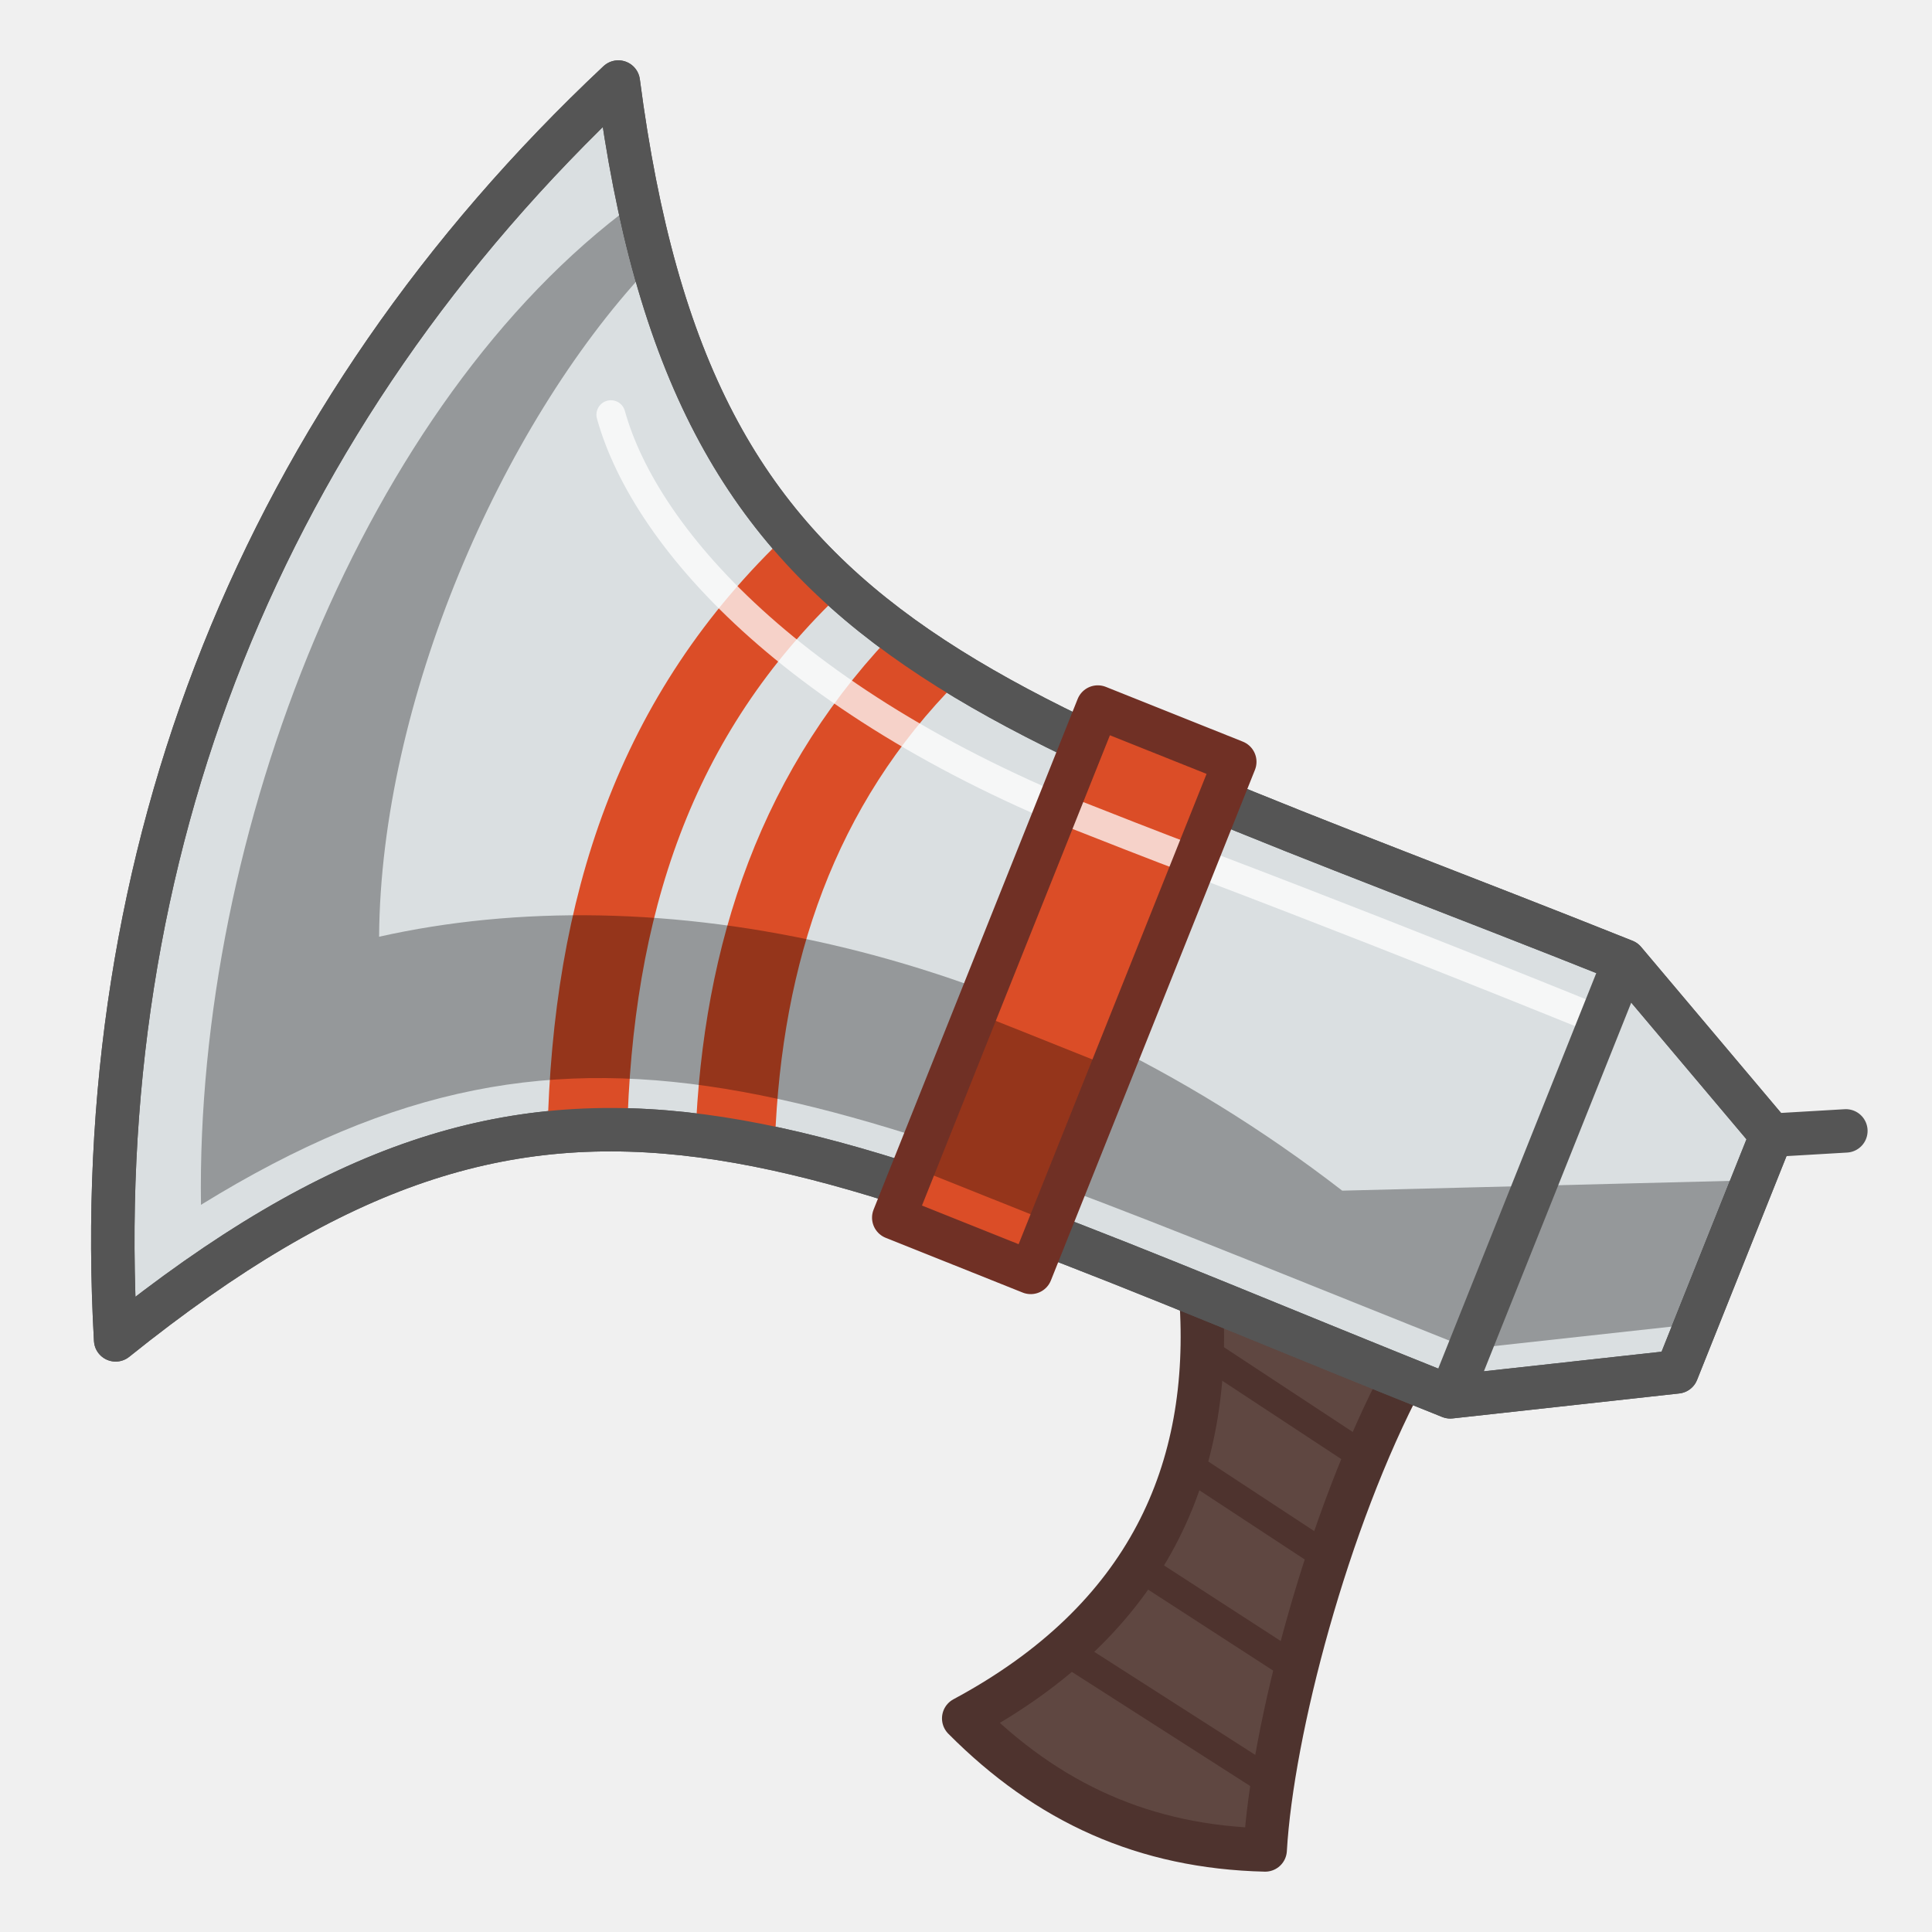
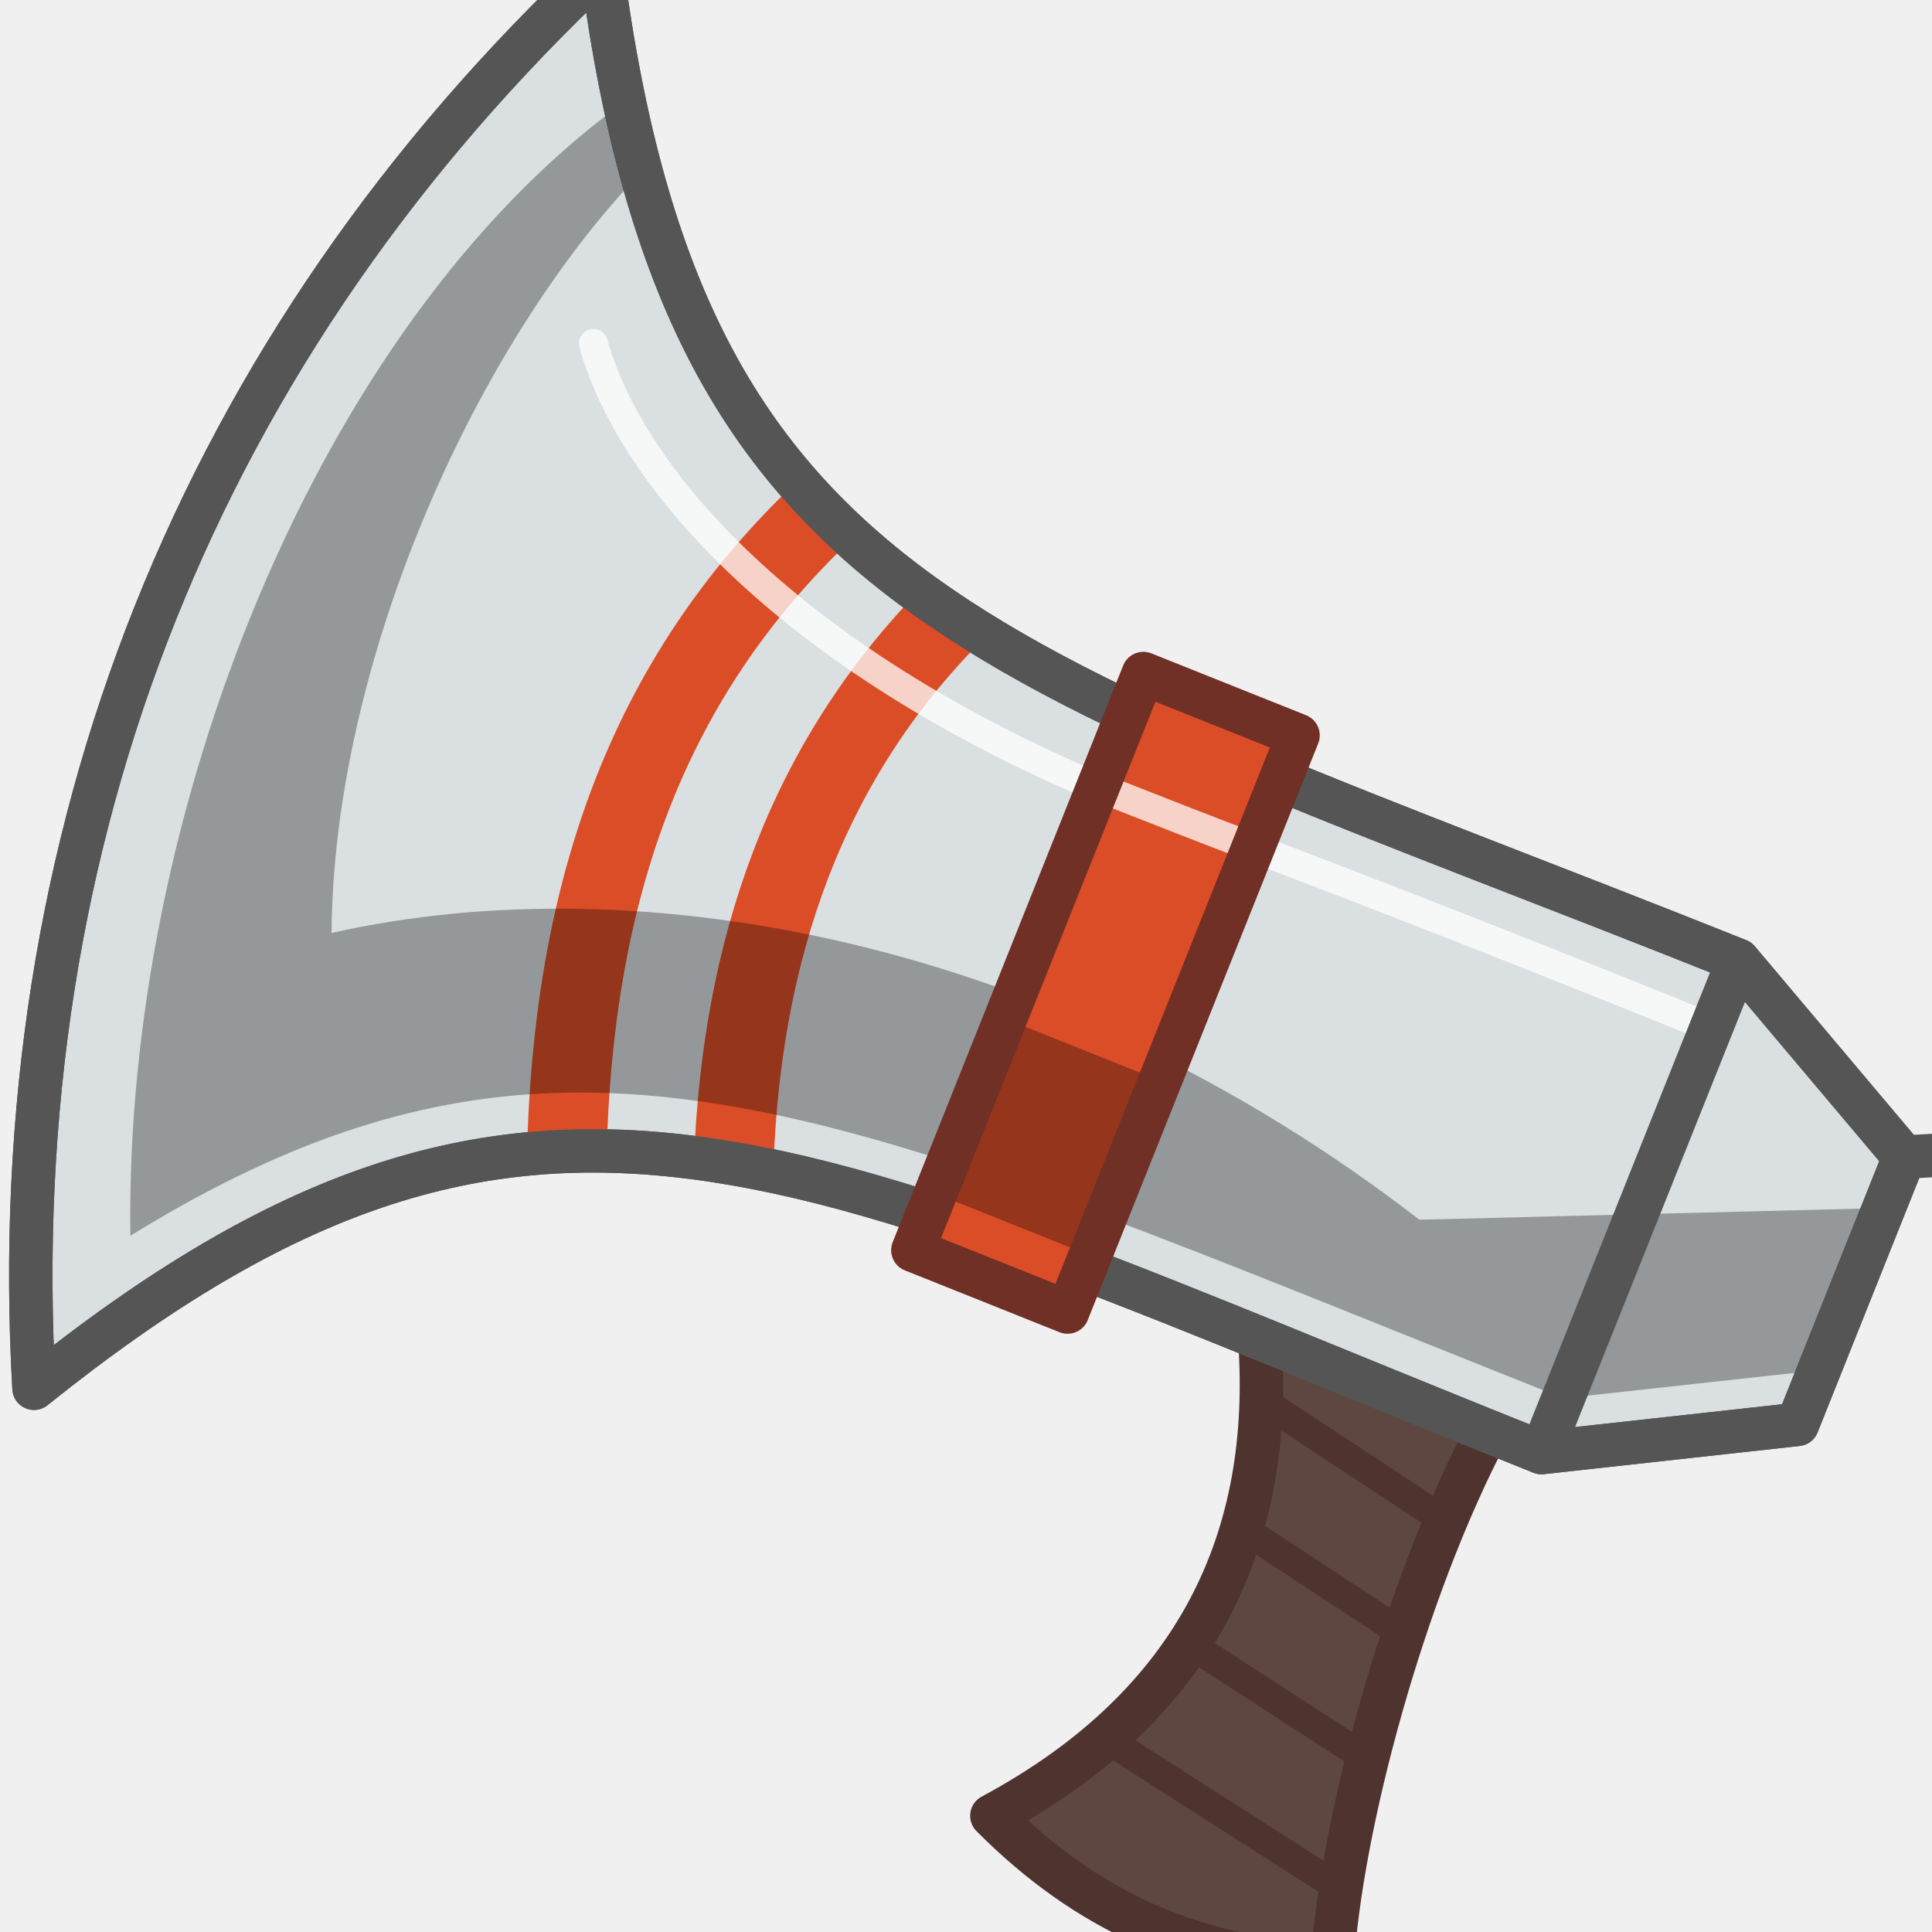
<svg xmlns="http://www.w3.org/2000/svg" version="1.1" id="svg1777" width="128" height="128" viewBox="0 0 128 128">
  <defs id="defs1781" />
  <g id="g1785" style="display:inline">
-     <path style="fill:#5f4741;fill-opacity:1;stroke:none;stroke-width:1.918;stroke-linecap:round;stroke-linejoin:round;stroke-miterlimit:4;stroke-dasharray:none;stroke-opacity:1" d="m 79.16,85.776 c 1.532,12.978 -2.5,21.866 -15.312,28.073 6.876,7.686 11.129,9.632 19.973,8.715 -1.621,-8.688 4.116,-21.853 9.164,-31.375" id="path2525" />
-     <path style="fill:none;stroke:#4e332e;stroke-width:1.918;stroke-linecap:butt;stroke-linejoin:miter;stroke-miterlimit:4;stroke-dasharray:none;stroke-opacity:1" d="m 71.049,109.65 13.734,8.791 m 1.114,-7.9 -9.75,-6.315 m 3.117,-6.767 8.52,5.596 m 2.731,-6.448 -11.023,-7.254" id="path2528" />
-     <path style="fill:none;stroke:#4e332e;stroke-width:2.877;stroke-linecap:round;stroke-linejoin:round;stroke-miterlimit:4;stroke-dasharray:none;stroke-opacity:1" d="m 79.566,85.938 c 0.804,11.463 -3.498,21.351 -15.718,27.911 5.567,5.605 11.988,8.525 19.973,8.715 0.455,-7.878 4.116,-21.853 9.164,-31.375" id="path2522" />
-     <path style="display:inline;fill:#dadfe1;fill-opacity:1;stroke:#555555;stroke-width:2.877;stroke-linecap:butt;stroke-linejoin:round;stroke-miterlimit:4;stroke-dasharray:none;stroke-opacity:1" d="M 7.661,88.77 C 5.831,56.46 17.372,27.582 40.965,5.436 45.913,43.315 63.906,46.186 107.628,63.665 l 9.736,11.548 -6.265,15.677 -15.012,1.654 C 52.365,75.064 37.021,65.183 7.661,88.77 Z" id="path2350" />
-     <path style="fill:none;stroke:#db4d27;stroke-width:5.274;stroke-linecap:butt;stroke-linejoin:miter;stroke-miterlimit:4;stroke-dasharray:none;stroke-opacity:1" d="M 61.612,43.251 C 52.861,52.062 49.173,63.121 48.707,75.542 m -9.801,-0.315 c 0.352,-15.098 4.397,-27.863 15.199,-38.033" id="path2501" />
-     <path style="display:inline;fill:#000000;fill-opacity:0.32;stroke:none;stroke-width:0.959px;stroke-linecap:butt;stroke-linejoin:miter;stroke-opacity:1" d="M 42.858,17.875 41.943,13.566 C 24.241,26.611 12.957,55.114 13.315,79.823 39.107,63.907 55.17,72.594 97.378,89.358 l 15.113,-1.658 3.681,-9.503 -27.246,0.687 C 67.56,62.375 43.242,57.988 25.116,62.061 25.22,46.535 33.164,28.276 42.858,17.875 Z" id="path2457" />
-     <path style="fill:none;stroke:#ffffff;stroke-width:1.918;stroke-linecap:round;stroke-linejoin:round;stroke-miterlimit:4;stroke-dasharray:none;stroke-opacity:0.75" d="m 40.474,27.476 c 2.321,8.365 12.651,19.876 33.985,27.82 15.445,5.75 31.471,12.291 31.471,12.291" id="path2495" />
-     <path id="path2613" style="fill:none;stroke:#555555;stroke-width:2.877;stroke-linecap:round;stroke-linejoin:round;stroke-miterlimit:4;stroke-dasharray:none;stroke-opacity:1" d="m 117.364,75.213 4.93,-0.289 M 107.628,63.665 96.087,92.543 M 7.662,88.77 C 5.831,56.46 17.372,27.582 40.965,5.436 45.914,43.315 63.907,46.186 107.628,63.665 l 9.736,11.548 -6.265,15.677 -15.012,1.654 C 52.366,75.064 37.021,65.183 7.662,88.77 Z" />
-     <rect style="display:inline;fill:#db4d27;fill-opacity:1;stroke:none;stroke-width:2.877;stroke-linejoin:round;stroke-miterlimit:4;stroke-dasharray:none;stroke-opacity:1" id="rect2424-7" width="9.773" height="36.43" x="84.923" y="16.497" transform="matrix(0.9285469,0.371215,-0.3711033,0.9285916,0,0)" />
-     <rect style="fill:#95351b;fill-opacity:1;stroke:none;stroke-width:2.877;stroke-linejoin:round;stroke-miterlimit:4;stroke-dasharray:none;stroke-opacity:1" id="rect2491" width="9.915" height="11.042" x="84.959" y="38.31" ry="0" transform="matrix(0.9285469,0.371215,-0.3711033,0.9285916,0,0)" />
-     <path style="fill:none;stroke:#ffffff;stroke-width:1.918;stroke-linecap:butt;stroke-linejoin:miter;stroke-miterlimit:4;stroke-dasharray:none;stroke-opacity:0.75" d="m 70.25,53.573 c 3.139,1.232 6.077,2.398 9.17,3.56" id="path2516" />
-     <rect style="display:inline;fill:none;fill-opacity:1;stroke:#703025;stroke-width:2.877;stroke-linejoin:round;stroke-miterlimit:4;stroke-dasharray:none;stroke-opacity:1" id="rect2424" width="9.773" height="36.43" x="84.923" y="16.497" transform="matrix(0.9285469,0.371215,-0.3711033,0.9285916,0,0)" />
+     <g id="g873" transform="matrix(1.129476,0,0,1.129416,-6.400876,-8.282603)" style="stroke-width:0.885">
+       <path style="fill:#5f4741;fill-opacity:1;stroke:none;stroke-width:1.698;stroke-linecap:round;stroke-linejoin:round;stroke-miterlimit:4;stroke-dasharray:none;stroke-opacity:1" d="m 79.16,85.776 c 1.532,12.978 -2.5,21.866 -15.312,28.073 6.876,7.686 11.129,9.632 19.973,8.715 -1.621,-8.688 4.116,-21.853 9.164,-31.375" id="path2525" />
+       <path style="fill:none;stroke:#4e332e;stroke-width:1.698;stroke-linecap:butt;stroke-linejoin:miter;stroke-miterlimit:4;stroke-dasharray:none;stroke-opacity:1" d="m 71.049,109.65 13.734,8.791 m 1.114,-7.9 -9.75,-6.315 m 3.117,-6.767 8.52,5.596 m 2.731,-6.448 -11.023,-7.254" id="path2528" />
+       <path style="fill:none;stroke:#4e332e;stroke-width:2.547;stroke-linecap:round;stroke-linejoin:round;stroke-miterlimit:4;stroke-dasharray:none;stroke-opacity:1" d="m 79.566,85.938 c 0.804,11.463 -3.498,21.351 -15.718,27.911 5.567,5.605 11.988,8.525 19.973,8.715 0.455,-7.878 4.116,-21.853 9.164,-31.375" id="path2522" />
+       <path style="display:inline;fill:#dadfe1;fill-opacity:1;stroke:#555555;stroke-width:2.547;stroke-linecap:butt;stroke-linejoin:round;stroke-miterlimit:4;stroke-dasharray:none;stroke-opacity:1" d="M 7.661,88.77 C 5.831,56.46 17.372,27.582 40.965,5.436 45.913,43.315 63.906,46.186 107.628,63.665 l 9.736,11.548 -6.265,15.677 -15.012,1.654 C 52.365,75.064 37.021,65.183 7.661,88.77 Z" id="path2350" />
+       <path style="fill:none;stroke:#db4d27;stroke-width:4.67;stroke-linecap:butt;stroke-linejoin:miter;stroke-miterlimit:4;stroke-dasharray:none;stroke-opacity:1" d="M 61.612,43.251 C 52.861,52.062 49.173,63.121 48.707,75.542 m -9.801,-0.315 c 0.352,-15.098 4.397,-27.863 15.199,-38.033" id="path2501" />
+       <path style="display:inline;fill:#000000;fill-opacity:0.32;stroke:none;stroke-width:0.849px;stroke-linecap:butt;stroke-linejoin:miter;stroke-opacity:1" d="M 42.858,17.875 41.943,13.566 C 24.241,26.611 12.957,55.114 13.315,79.823 39.107,63.907 55.17,72.594 97.378,89.358 l 15.113,-1.658 3.681,-9.503 -27.246,0.687 C 67.56,62.375 43.242,57.988 25.116,62.061 25.22,46.535 33.164,28.276 42.858,17.875 Z" id="path2457" />
+       <path style="fill:none;stroke:#ffffff;stroke-width:1.698;stroke-linecap:round;stroke-linejoin:round;stroke-miterlimit:4;stroke-dasharray:none;stroke-opacity:0.75" d="m 40.474,27.476 c 2.321,8.365 12.651,19.876 33.985,27.82 15.445,5.75 31.471,12.291 31.471,12.291" id="path2495" />
+       <path id="path2613" style="fill:none;stroke:#555555;stroke-width:2.547;stroke-linecap:round;stroke-linejoin:round;stroke-miterlimit:4;stroke-dasharray:none;stroke-opacity:1" d="m 117.364,75.213 4.93,-0.289 M 107.628,63.665 96.087,92.543 M 7.662,88.77 C 5.831,56.46 17.372,27.582 40.965,5.436 45.914,43.315 63.907,46.186 107.628,63.665 l 9.736,11.548 -6.265,15.677 -15.012,1.654 C 52.366,75.064 37.021,65.183 7.662,88.77 Z" />
+       <rect style="display:inline;fill:#db4d27;fill-opacity:1;stroke:none;stroke-width:2.547;stroke-linejoin:round;stroke-miterlimit:4;stroke-dasharray:none;stroke-opacity:1" id="rect2424-7" width="9.773" height="36.43" x="84.923" y="16.497" transform="matrix(0.9285469,0.371215,-0.3711033,0.9285916,0,0)" />
+       <rect style="fill:#95351b;fill-opacity:1;stroke:none;stroke-width:2.547;stroke-linejoin:round;stroke-miterlimit:4;stroke-dasharray:none;stroke-opacity:1" id="rect2491" width="9.915" height="11.042" x="84.959" y="38.31" ry="0" transform="matrix(0.9285469,0.371215,-0.3711033,0.9285916,0,0)" />
+       <path style="fill:none;stroke:#ffffff;stroke-width:1.698;stroke-linecap:butt;stroke-linejoin:miter;stroke-miterlimit:4;stroke-dasharray:none;stroke-opacity:0.75" d="m 70.25,53.573 c 3.139,1.232 6.077,2.398 9.17,3.56" id="path2516" />
+       <rect style="display:inline;fill:none;fill-opacity:1;stroke:#703025;stroke-width:2.547;stroke-linejoin:round;stroke-miterlimit:4;stroke-dasharray:none;stroke-opacity:1" id="rect2424" width="9.773" height="36.43" x="84.923" y="16.497" transform="matrix(0.9285469,0.371215,-0.3711033,0.9285916,0,0)" />
+     </g>
  </g>
</svg>
